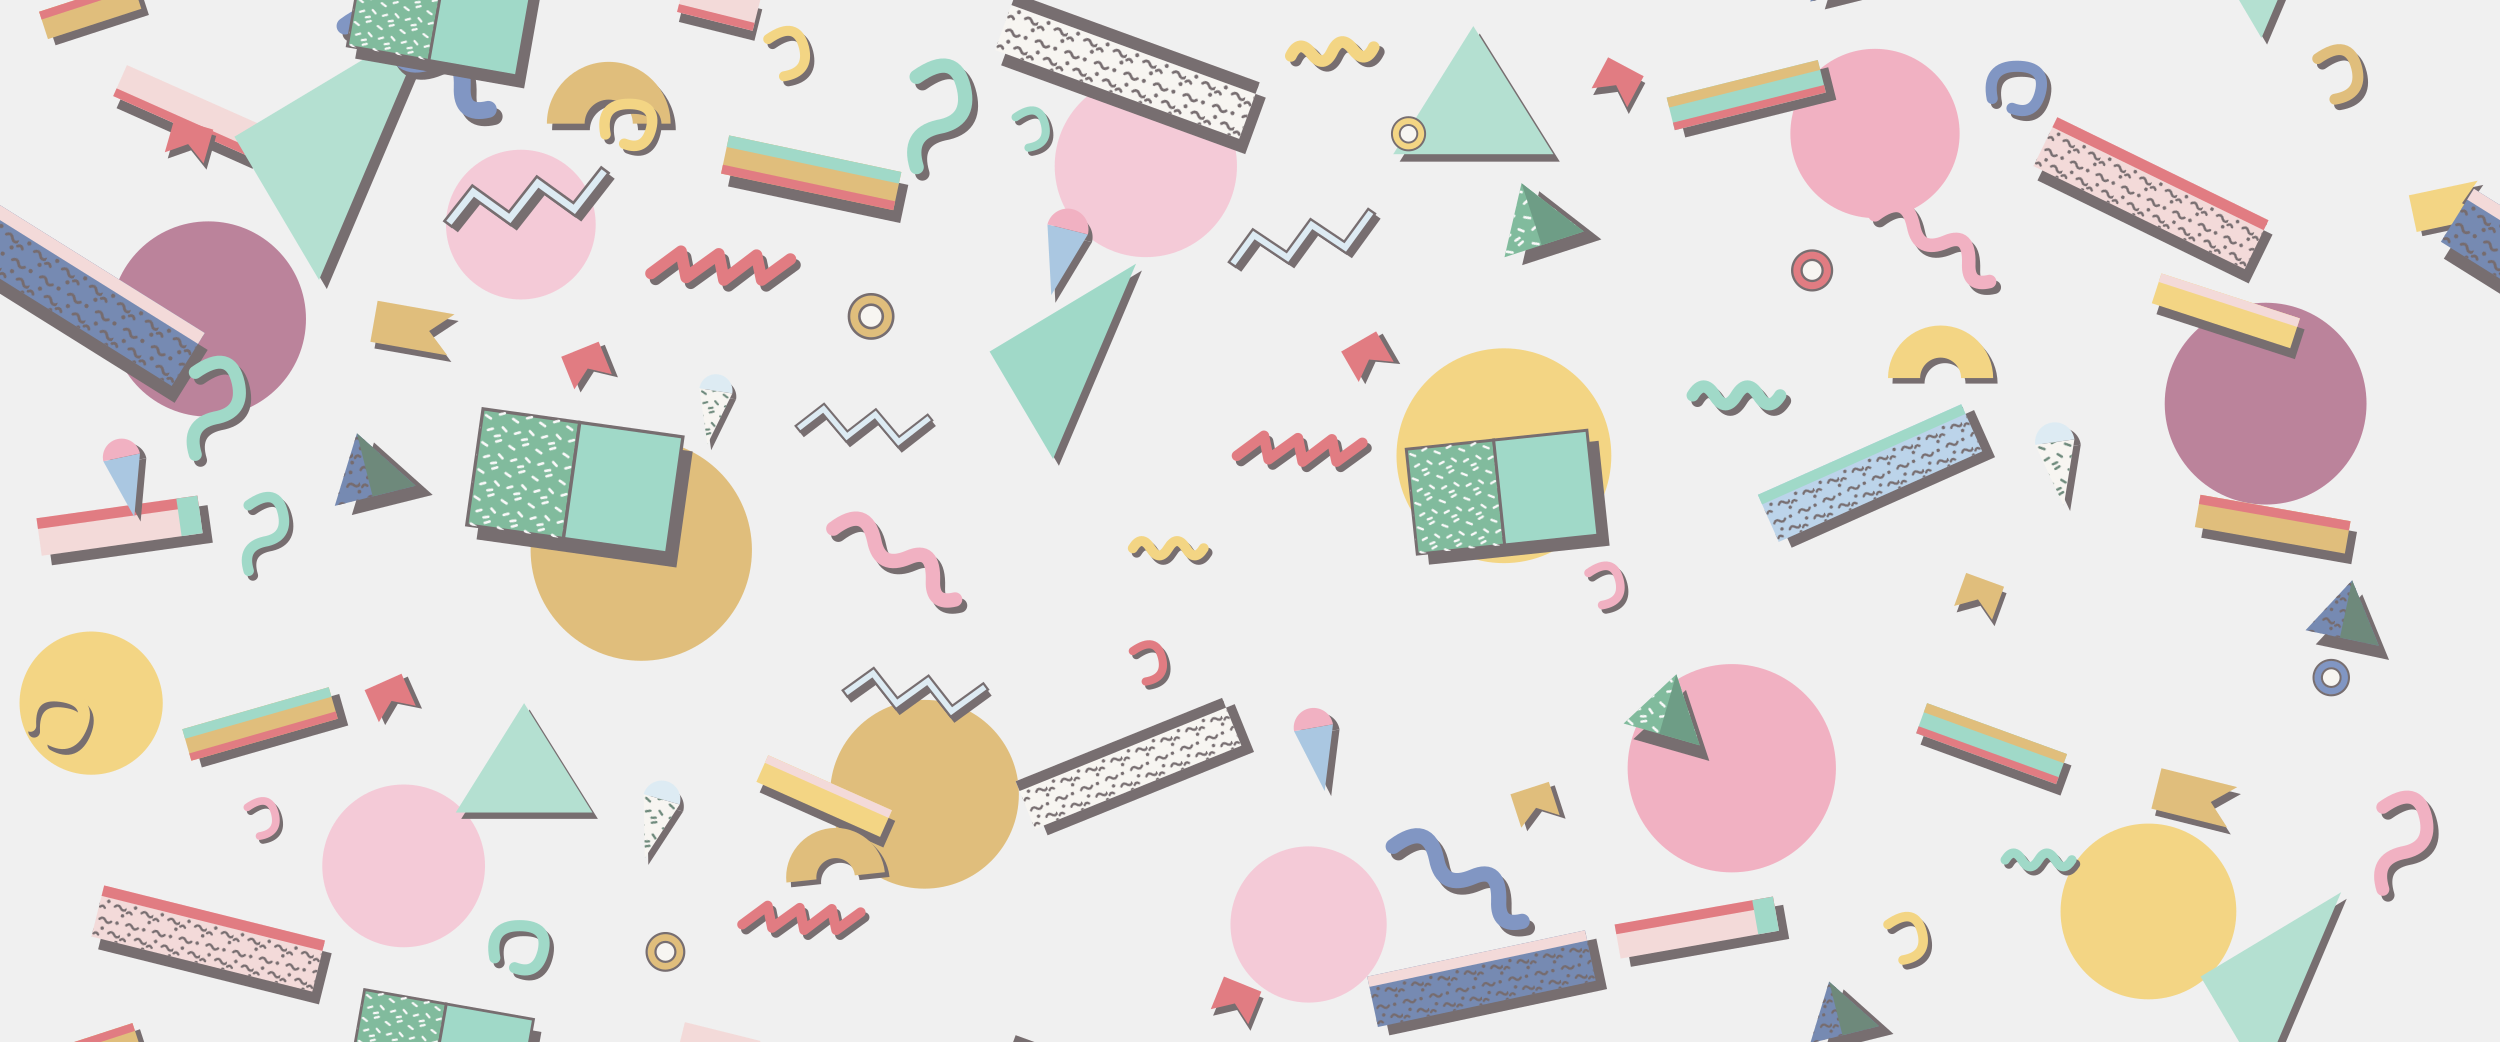
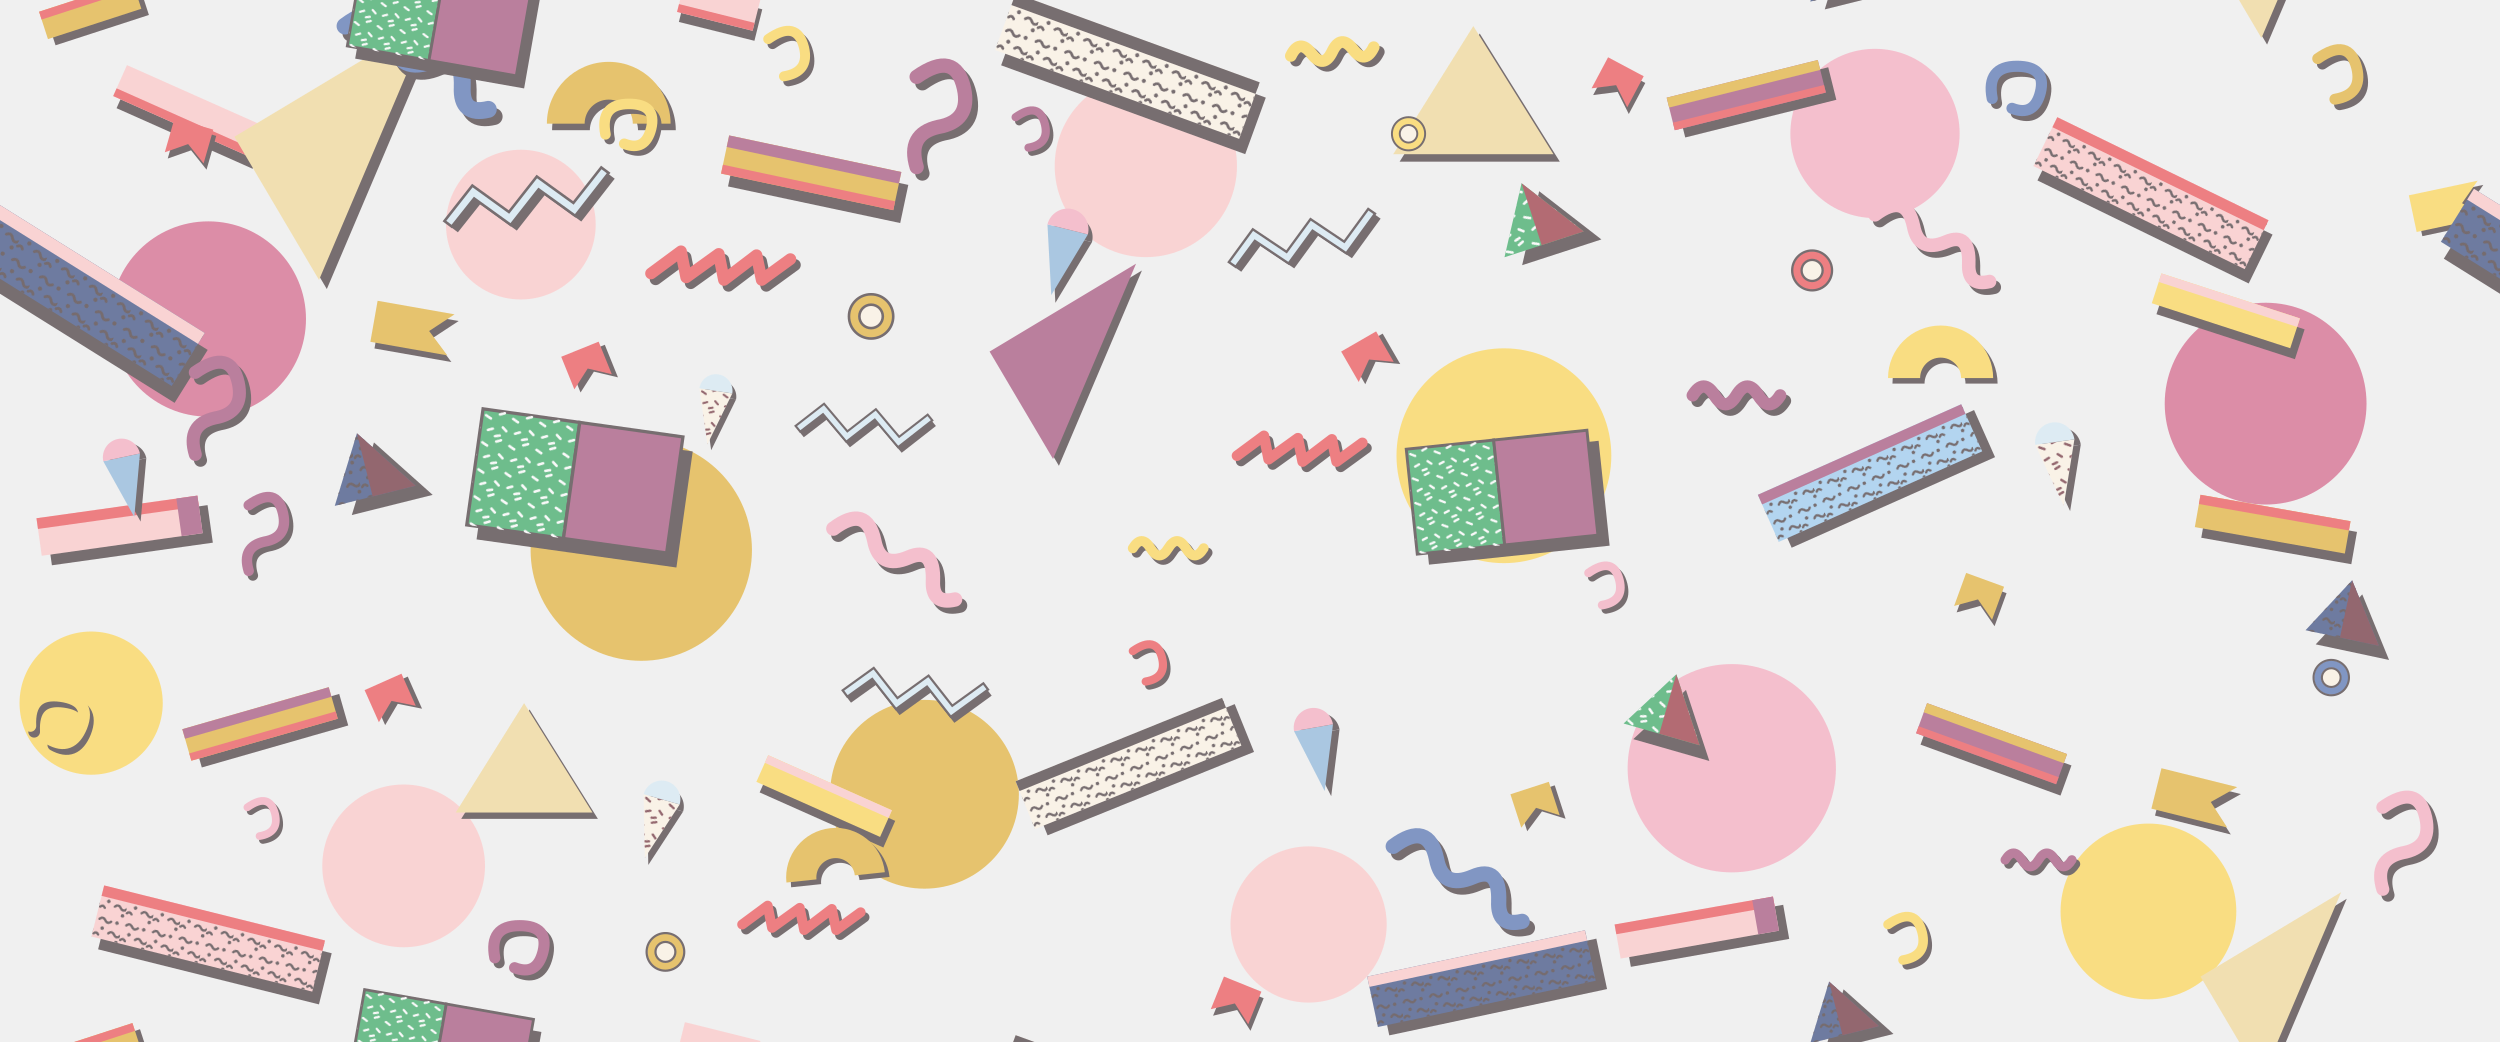
<svg xmlns="http://www.w3.org/2000/svg" width="3840" height="1600" viewBox="0 0 3840 1600">
  <defs>
    <pattern id="tz" width="46" height="46" patternUnits="userSpaceOnUse">
      <g fill="none" stroke="#2B1A1E" stroke-width="4" stroke-linecap="round">
        <path d="M6 10 q5 -6 10 0 t10 0" />
        <path d="M26 30 q5 -6 10 0 t10 0" />
        <path d="M2 36 q4 -5 8 0" />
      </g>
      <g fill="#2B1A1E">
        <circle cx="36" cy="10" r="3" />
        <circle cx="14" cy="24" r="3" />
        <circle cx="42" cy="42" r="3" />
      </g>
    </pattern>
    <pattern id="tzk" width="46" height="46" patternUnits="userSpaceOnUse">
      <g fill="none" stroke="#2D1E22" stroke-width="4" stroke-linecap="round">
        <path d="M6 10 q5 -6 10 0 t10 0" />
        <path d="M26 30 q5 -6 10 0 t10 0" />
        <path d="M2 36 q4 -5 8 0" />
      </g>
      <g fill="#2D1E22">
        <circle cx="36" cy="10" r="3" />
        <circle cx="14" cy="24" r="3" />
        <circle cx="42" cy="42" r="3" />
      </g>
    </pattern>
    <pattern id="spr" width="42" height="42" patternUnits="userSpaceOnUse">
      <g stroke="#FFFFFF" stroke-width="4" stroke-linecap="round">
        <line x1="6" y1="9" x2="14" y2="13" />
        <line x1="27" y1="5" x2="34" y2="2" />
        <line x1="34" y1="24" x2="40" y2="29" />
        <line x1="12" y1="31" x2="19" y2="28" />
        <line x1="24" y1="39" x2="31" y2="37" />
      </g>
    </pattern>
    <pattern id="sprd" width="42" height="42" patternUnits="userSpaceOnUse">
-       <g stroke="#1E4A34" stroke-width="4" stroke-linecap="round">
+       <g stroke="#5A1420" stroke-width="4" stroke-linecap="round">
        <line x1="6" y1="9" x2="14" y2="13" />
        <line x1="27" y1="5" x2="34" y2="2" />
        <line x1="34" y1="24" x2="40" y2="29" />
        <line x1="12" y1="31" x2="19" y2="28" />
        <line x1="24" y1="39" x2="31" y2="37" />
      </g>
    </pattern>
    <g id="sqA">
      <path d="M0 0 q60 -45 74 22 q10 52 62 30 q46 -20 44 42 q-2 44 40 34" fill="none" stroke="#2D1E22" stroke-width="26" stroke-linecap="round" transform="translate(9,11)" />
      <path d="M0 0 q60 -45 74 22 q10 52 62 30 q46 -20 44 42 q-2 44 40 34" fill="none" stroke="currentColor" stroke-width="26" stroke-linecap="round" />
    </g>
    <g id="sqB">
      <path d="M0 0 q54 -38 66 16 q10 46 -36 54 q-44 10 -30 56" fill="none" stroke="#2D1E22" stroke-width="20" stroke-linecap="round" transform="translate(8,9)" />
      <path d="M0 0 q54 -38 66 16 q10 46 -36 54 q-44 10 -30 56" fill="none" stroke="currentColor" stroke-width="20" stroke-linecap="round" />
    </g>
    <g id="sqC">
      <path d="M0 0 q40 -28 50 12 q8 34 -28 40" fill="none" stroke="#2D1E22" stroke-width="14" stroke-linecap="round" transform="translate(6,7)" />
      <path d="M0 0 q40 -28 50 12 q8 34 -28 40" fill="none" stroke="currentColor" stroke-width="14" stroke-linecap="round" />
    </g>
    <g id="sqD">
      <path d="M0 26 q16 -26 32 0 q16 26 32 0 q16 -26 32 0 q16 26 32 0" fill="none" stroke="#2D1E22" stroke-width="18" stroke-linecap="round" transform="translate(7,8)" />
      <path d="M0 26 q16 -26 32 0 q16 26 32 0 q16 -26 32 0 q16 26 32 0" fill="none" stroke="currentColor" stroke-width="18" stroke-linecap="round" />
    </g>
    <g id="sqE">
      <path d="M0 96 q-10 -52 40 -52 q48 0 38 42 q-10 40 -46 26" fill="none" stroke="#2D1E22" stroke-width="18" stroke-linecap="round" transform="translate(7,8)" />
      <path d="M0 96 q-10 -52 40 -52 q48 0 38 42 q-10 40 -46 26" fill="none" stroke="currentColor" stroke-width="18" stroke-linecap="round" />
    </g>
    <g id="scribble">
      <path d="M0 0 l46 -34 8 40 50 -36 8 40 50 -38 8 38 44 -32" fill="none" stroke="#2D1E22" stroke-width="18" stroke-linecap="round" stroke-linejoin="round" transform="translate(7,9)" />
      <path d="M0 0 l46 -34 8 40 50 -36 8 40 50 -38 8 38 44 -32" fill="none" stroke="currentColor" stroke-width="18" stroke-linecap="round" stroke-linejoin="round" />
    </g>
    <g id="triD">
      <polygon points="0,0 300,-180 130,220" fill="#2D1E22" transform="translate(12,14)" />
      <polygon points="0,0 300,-180 130,220" fill="currentColor" />
    </g>
    <g id="triU">
      <polygon points="150,0 300,240 0,240" fill="#2D1E22" transform="translate(12,14)" />
      <polygon points="150,0 300,240 0,240" fill="currentColor" />
    </g>
    <g id="arc">
      <path d="M0 95 A 95 95 0 0 1 190 95 L 132 95 A 37 37 0 0 0 58 95 Z" fill="#2D1E22" transform="translate(8,10)" />
      <path d="M0 95 A 95 95 0 0 1 190 95 L 132 95 A 37 37 0 0 0 58 95 Z" fill="currentColor" />
    </g>
    <g id="flag">
      <polygon points="0,0 120,0 86,32 120,64 0,64" fill="#2D1E22" transform="translate(8,9)" />
      <polygon points="0,0 120,0 86,32 120,64 0,64" fill="currentColor" />
    </g>
    <g id="chev">
      <polygon points="0,0 62,0 62,54 31,32 0,54" fill="#2D1E22" transform="translate(7,8)" />
      <polygon points="0,0 62,0 62,54 31,32 0,54" fill="currentColor" />
    </g>
    <g id="ringO">
      <circle cx="26" cy="26" r="26" fill="#2D1E22" transform="translate(6,7)" />
-       <circle cx="26" cy="26" r="26" fill="#FBF8F2" />
+       <circle cx="26" cy="26" r="26" fill="#FFF3E2" />
      <circle cx="26" cy="26" r="26" fill="none" stroke="currentColor" stroke-width="14" />
      <circle cx="26" cy="26" r="34" fill="none" stroke="#2D1E22" stroke-width="4" />
      <circle cx="26" cy="26" r="18" fill="none" stroke="#2D1E22" stroke-width="4" />
    </g>
    <g id="zigStrip">
      <polygon points="8,58 58,10 108,58 158,10 208,58 258,10 268,20 208,78 158,30 108,78 58,30 18,68" fill="#2D1E22" />
      <polygon points="0,48 50,0 100,48 150,0 200,48 250,0 260,10 200,68 150,20 100,68 50,20 10,58" fill="currentColor" stroke="#2D1E22" stroke-width="4" />
    </g>
    <g id="barGold">
      <rect x="14" y="16" width="260" height="56" fill="#2D1E22" />
-       <rect width="260" height="56" fill="#D6A036" />
-       <rect width="260" height="16" fill="#D9363F" />
+       <rect width="260" height="56" fill="#E0A81E" />
+       <rect width="260" height="16" fill="#EC3A3F" />
    </g>
    <g id="barPink">
      <rect x="14" y="16" width="260" height="56" fill="#2D1E22" />
-       <rect width="260" height="56" fill="#F5CDCB" />
-       <rect y="42" width="260" height="14" fill="#D9363F" />
+       <rect width="260" height="56" fill="#FFC2C2" />
+       <rect y="42" width="260" height="14" fill="#EC3A3F" />
    </g>
    <g id="barBeam">
      <rect x="14" y="16" width="260" height="56" fill="#2D1E22" />
-       <rect width="260" height="56" fill="#D6A036" />
-       <rect width="260" height="17" fill="#6FCBB0" />
-       <rect y="43" width="260" height="13" fill="#D9363F" />
+       <rect width="260" height="56" fill="#E0A81E" />
+       <rect width="260" height="17" fill="#9A3A6A" />
+       <rect y="43" width="260" height="13" fill="#EC3A3F" />
    </g>
    <g id="barCap">
      <rect x="14" y="16" width="260" height="56" fill="#2D1E22" />
-       <rect width="260" height="56" fill="#F5CDCB" />
-       <rect width="260" height="16" fill="#D9363F" />
-       <rect x="226" width="34" height="56" fill="#6FCBB0" />
+       <rect width="260" height="56" fill="#FFC2C2" />
+       <rect width="260" height="16" fill="#EC3A3F" />
+       <rect x="226" width="34" height="56" fill="#9A3A6A" />
    </g>
    <g id="barTeal">
      <rect x="14" y="16" width="260" height="56" fill="#2D1E22" />
-       <rect width="260" height="56" fill="#6FCBB0" />
-       <rect width="260" height="17" fill="#D6A036" />
-       <rect y="43" width="260" height="13" fill="#D9363F" />
+       <rect width="260" height="56" fill="#9A3A6A" />
+       <rect width="260" height="17" fill="#E0A81E" />
+       <rect y="43" width="260" height="13" fill="#EC3A3F" />
    </g>
    <g id="barYellow">
      <rect x="14" y="16" width="260" height="56" fill="#2D1E22" />
-       <rect width="260" height="56" fill="#F5C542" />
-       <rect width="260" height="16" fill="#F5CDCB" />
+       <rect width="260" height="56" fill="#FFD23F" />
+       <rect width="260" height="16" fill="#FFC2C2" />
    </g>
    <g id="slabTz">
      <rect x="16" y="18" width="380" height="88" fill="#2D1E22" />
-       <rect width="380" height="88" fill="#2B4C8C" />
+       <rect width="380" height="88" fill="#1E3470" />
      <rect width="380" height="88" fill="url(#tz)" />
-       <rect width="380" height="18" fill="#F5CDCB" />
+       <rect width="380" height="18" fill="#FFC2C2" />
    </g>
    <g id="slabWhite">
      <rect x="16" y="18" width="380" height="88" fill="#2D1E22" />
-       <rect width="380" height="88" fill="#FBF8F2" />
+       <rect width="380" height="88" fill="#FFF3E2" />
      <rect width="380" height="88" fill="url(#tzk)" />
      <rect width="380" height="18" fill="#2D1E22" />
    </g>
    <g id="slabPink">
      <rect x="16" y="18" width="380" height="88" fill="#2D1E22" />
-       <rect width="380" height="88" fill="#F5CDCB" />
+       <rect width="380" height="88" fill="#FFC2C2" />
      <rect width="380" height="88" fill="url(#tzk)" />
-       <rect width="380" height="18" fill="#D9363F" />
+       <rect width="380" height="18" fill="#EC3A3F" />
    </g>
    <g id="slabBlue">
      <rect x="16" y="18" width="380" height="88" fill="#2D1E22" />
-       <rect width="380" height="88" fill="#9CC3E6" />
+       <rect width="380" height="88" fill="#8EC5F0" />
      <rect width="380" height="88" fill="url(#tzk)" />
-       <rect width="380" height="18" fill="#6FCBB0" />
+       <rect width="380" height="18" fill="#9A3A6A" />
    </g>
    <g id="prismTz">
      <polygon points="72,10 140,110 12,110" fill="#2D1E22" transform="translate(10,10)" />
-       <polygon points="60,0 128,100 0,100" fill="#2B4C8C" />
+       <polygon points="60,0 128,100 0,100" fill="#1E3470" />
      <polygon points="60,0 128,100 0,100" fill="url(#tz)" />
-       <polygon points="60,0 128,100 60,100" fill="#1E4A34" />
+       <polygon points="60,0 128,100 60,100" fill="#5A1420" />
    </g>
    <g id="prismSpr">
      <polygon points="72,10 140,110 12,110" fill="#2D1E22" transform="translate(10,10)" />
-       <polygon points="60,0 128,100 0,100" fill="#3E9B6A" />
+       <polygon points="60,0 128,100 0,100" fill="#1E9E4F" />
      <polygon points="60,0 128,100 0,100" fill="url(#spr)" />
-       <polygon points="60,0 128,100 60,100" fill="#1F6B45" />
+       <polygon points="60,0 128,100 60,100" fill="#8E1A26" />
    </g>
    <g id="cone">
      <g transform="translate(9,10)">
        <path d="M0 46 L64 46 L32 150 Z" fill="#2D1E22" />
        <path d="M0 46 A 32 32 0 0 1 64 46 Z" fill="#2D1E22" />
      </g>
      <path d="M0 46 L64 46 L32 150 Z" fill="#7FAFD8" />
-       <path d="M0 46 A 32 32 0 0 1 64 46 Z" fill="#F28BA6" />
+       <path d="M0 46 A 32 32 0 0 1 64 46 Z" fill="#F7A1B8" />
    </g>
    <g id="conePale">
      <g transform="translate(9,10)">
        <path d="M0 46 L64 46 L32 150 Z" fill="#2D1E22" />
        <path d="M0 46 A 32 32 0 0 1 64 46 Z" fill="#2D1E22" />
      </g>
-       <path d="M0 46 L64 46 L32 150 Z" fill="#FBF8F2" />
+       <path d="M0 46 L64 46 L32 150 Z" fill="#FFF3E2" />
      <path d="M0 46 L64 46 L32 150 Z" fill="url(#sprd)" />
      <path d="M0 46 A 32 32 0 0 1 64 46 Z" fill="#D2E9F5" />
    </g>
    <g id="book">
      <rect x="18" y="20" width="310" height="180" fill="#2D1E22" />
-       <rect width="150" height="180" fill="#3E9B6A" stroke="#2D1E22" stroke-width="5" />
+       <rect width="150" height="180" fill="#1E9E4F" stroke="#2D1E22" stroke-width="5" />
      <rect width="150" height="180" fill="url(#spr)" />
-       <rect x="150" width="160" height="180" fill="#6FCBB0" stroke="#2D1E22" stroke-width="5" />
+       <rect x="150" width="160" height="180" fill="#9A3A6A" stroke="#2D1E22" stroke-width="5" />
    </g>
  </defs>
  <g opacity="0.62">
-     <circle cx="320" cy="490" r="150" fill="#9B4068" />
-     <circle cx="800" cy="345" r="115" fill="#F7B3C8" />
-     <circle cx="985" cy="845" r="170" fill="#D6A036" />
-     <circle cx="1760" cy="255" r="140" fill="#F7B3C8" />
-     <circle cx="2310" cy="700" r="165" fill="#F5C542" />
-     <circle cx="2880" cy="205" r="130" fill="#F28BA6" />
-     <circle cx="3480" cy="620" r="155" fill="#9B4068" />
-     <circle cx="140" cy="1080" r="110" fill="#F5C542" />
-     <circle cx="620" cy="1330" r="125" fill="#F7B3C8" />
-     <circle cx="1420" cy="1220" r="145" fill="#D6A036" />
-     <circle cx="2010" cy="1420" r="120" fill="#F7B3C8" />
-     <circle cx="2660" cy="1180" r="160" fill="#F28BA6" />
-     <circle cx="3300" cy="1400" r="135" fill="#F5C542" />
+     <circle cx="320" cy="490" r="150" fill="#D0507A" />
+     <circle cx="800" cy="345" r="115" fill="#FFC2C2" />
+     <circle cx="985" cy="845" r="170" fill="#E0A81E" />
+     <circle cx="1760" cy="255" r="140" fill="#FFC2C2" />
+     <circle cx="2310" cy="700" r="165" fill="#FFD23F" />
+     <circle cx="2880" cy="205" r="130" fill="#F7A1B8" />
+     <circle cx="3480" cy="620" r="155" fill="#D0507A" />
+     <circle cx="140" cy="1080" r="110" fill="#FFD23F" />
+     <circle cx="620" cy="1330" r="125" fill="#FFC2C2" />
+     <circle cx="1420" cy="1220" r="145" fill="#E0A81E" />
+     <circle cx="2010" cy="1420" r="120" fill="#FFC2C2" />
+     <circle cx="2660" cy="1180" r="160" fill="#F7A1B8" />
+     <circle cx="3300" cy="1400" r="135" fill="#FFD23F" />
    <use href="#barGold" transform="translate(60,18) rotate(-18) scale(0.58,0.79)" />
    <use href="#barPink" transform="translate(195,100) rotate(24) scale(0.88,0.93)" />
-     <use href="#triD" transform="translate(360,210)" color="#8FD6BE" />
+     <use href="#triD" transform="translate(360,210)" color="#F2D58A" />
    <use href="#sqA" transform="translate(530,40)" color="#3D5FA8" />
-     <use href="#arc" transform="translate(840,95)" color="#D6A036" />
+     <use href="#arc" transform="translate(840,95)" color="#E0A81E" />
    <use href="#barPink" transform="translate(1052,-30) rotate(14) scale(0.46,0.89)" />
-     <use href="#sqB" transform="translate(1408,118) scale(1.1)" color="#6FCBB0" />
+     <use href="#sqB" transform="translate(1408,118) scale(1.1)" color="#9A3A6A" />
    <use href="#barBeam" transform="translate(1120,208) rotate(12) scale(1.04,1.07)" />
    <use href="#slabTz" transform="translate(-40,290) rotate(32) scale(1.1,1.09)" />
    <use href="#zigStrip" transform="translate(676,292) rotate(-8)" color="#D2E9F5" />
-     <use href="#scribble" transform="translate(1000,420)" color="#D9363F" />
-     <use href="#ringO" transform="translate(1312,460)" color="#D6A036" />
-     <use href="#flag" transform="translate(580,462) rotate(10)" color="#D6A036" />
-     <use href="#sqB" transform="translate(300,572)" color="#6FCBB0" />
+     <use href="#scribble" transform="translate(1000,420)" color="#EC3A3F" />
+     <use href="#ringO" transform="translate(1312,460)" color="#E0A81E" />
+     <use href="#flag" transform="translate(580,462) rotate(10)" color="#E0A81E" />
+     <use href="#sqB" transform="translate(300,572)" color="#9A3A6A" />
    <use href="#prismTz" transform="translate(490,680) rotate(-14)" />
    <use href="#book" transform="translate(742,628) rotate(8)" />
    <use href="#barCap" transform="translate(56,796) rotate(-8) scale(0.96,1.04)" />
-     <use href="#sqB" transform="translate(382,776) scale(0.8)" color="#6FCBB0" />
+     <use href="#sqB" transform="translate(382,776) scale(0.8)" color="#9A3A6A" />
    <use href="#zigStrip" transform="translate(1226,616) rotate(6) scale(0.8)" color="#D2E9F5" />
-     <use href="#sqA" transform="translate(1280,812) scale(0.85)" color="#F28BA6" />
-     <use href="#chev" transform="translate(268,182) rotate(16)" color="#D9363F" />
-     <use href="#sqE" transform="translate(930,120) scale(0.9)" color="#F5C542" />
-     <use href="#sqC" transform="translate(1180,60) scale(1.1)" color="#F5C542" />
+     <use href="#sqA" transform="translate(1280,812) scale(0.85)" color="#F7A1B8" />
+     <use href="#chev" transform="translate(268,182) rotate(16)" color="#EC3A3F" />
+     <use href="#sqE" transform="translate(930,120) scale(0.9)" color="#FFD23F" />
+     <use href="#sqC" transform="translate(1180,60) scale(1.1)" color="#FFD23F" />
    <use href="#cone" transform="translate(150,668) rotate(-12) scale(0.9)" />
    <use href="#conePale" transform="translate(1080,560) rotate(9) scale(0.8)" />
-     <use href="#chev" transform="translate(862,548) rotate(-22)" color="#D9363F" />
+     <use href="#chev" transform="translate(862,548) rotate(-22)" color="#EC3A3F" />
    <use href="#slabWhite" transform="translate(1560,-10) rotate(20) scale(1.05)" />
-     <use href="#sqC" transform="translate(1560,180) scale(0.9)" color="#6FCBB0" />
-     <use href="#sqD" transform="translate(1980,60) rotate(-6)" color="#F5C542" />
-     <use href="#triU" transform="translate(2140,40) scale(0.82)" color="#8FD6BE" />
-     <use href="#ringO" transform="translate(2144,186) scale(0.75)" color="#F5C542" />
-     <use href="#chev" transform="translate(2470,88) rotate(28)" color="#D9363F" />
+     <use href="#sqC" transform="translate(1560,180) scale(0.9)" color="#9A3A6A" />
+     <use href="#sqD" transform="translate(1980,60) rotate(-6)" color="#FFD23F" />
+     <use href="#triU" transform="translate(2140,40) scale(0.82)" color="#F2D58A" />
+     <use href="#ringO" transform="translate(2144,186) scale(0.75)" color="#FFD23F" />
+     <use href="#chev" transform="translate(2470,88) rotate(28)" color="#EC3A3F" />
    <use href="#barTeal" transform="translate(2560,150) rotate(-14) scale(0.92)" />
    <use href="#sqE" transform="translate(3060,60) scale(0.95)" color="#3D5FA8" />
    <use href="#slabPink" transform="translate(3160,180) rotate(26) scale(0.95)" />
-     <use href="#sqC" transform="translate(3560,90) scale(1.2)" color="#D6A036" />
+     <use href="#sqC" transform="translate(3560,90) scale(1.2)" color="#E0A81E" />
    <use href="#cone" transform="translate(1620,300) rotate(14)" />
    <use href="#zigStrip" transform="translate(1880,360) rotate(-10) scale(0.9)" color="#D2E9F5" />
    <use href="#prismSpr" transform="translate(2280,300) rotate(-18)" />
-     <use href="#ringO" transform="translate(2760,392) scale(0.9)" color="#D9363F" />
-     <use href="#sqA" transform="translate(2880,330) scale(0.8)" color="#F28BA6" />
+     <use href="#ringO" transform="translate(2760,392) scale(0.9)" color="#EC3A3F" />
+     <use href="#sqA" transform="translate(2880,330) scale(0.8)" color="#F7A1B8" />
    <use href="#barYellow" transform="translate(3320,420) rotate(18) scale(0.86)" />
-     <use href="#flag" transform="translate(3700,300) rotate(-12) scale(0.9)" color="#F5C542" />
-     <use href="#triD" transform="translate(1520,540) scale(0.75)" color="#6FCBB0" />
-     <use href="#chev" transform="translate(2060,540) rotate(-30)" color="#D9363F" />
-     <use href="#sqD" transform="translate(2600,580) scale(1.05)" color="#6FCBB0" />
-     <use href="#arc" transform="translate(2900,500) scale(0.85)" color="#F5C542" />
+     <use href="#flag" transform="translate(3700,300) rotate(-12) scale(0.9)" color="#FFD23F" />
+     <use href="#triD" transform="translate(1520,540) scale(0.75)" color="#9A3A6A" />
+     <use href="#chev" transform="translate(2060,540) rotate(-30)" color="#EC3A3F" />
+     <use href="#sqD" transform="translate(2600,580) scale(1.05)" color="#9A3A6A" />
+     <use href="#arc" transform="translate(2900,500) scale(0.85)" color="#FFD23F" />
    <use href="#conePale" transform="translate(3120,640) rotate(-8) scale(0.95)" />
-     <use href="#scribble" transform="translate(1900,700) scale(0.9)" color="#D9363F" />
+     <use href="#scribble" transform="translate(1900,700) scale(0.9)" color="#EC3A3F" />
    <use href="#book" transform="translate(2160,690) rotate(-6) scale(0.9)" />
    <use href="#slabBlue" transform="translate(2700,760) rotate(-24) scale(0.9)" />
    <use href="#barGold" transform="translate(3380,760) rotate(10) scale(0.9)" />
-     <use href="#sqD" transform="translate(1740,820) scale(0.85)" color="#F5C542" />
-     <use href="#sqC" transform="translate(2440,880) scale(0.95)" color="#F28BA6" />
-     <use href="#chev" transform="translate(3020,880) rotate(20)" color="#D6A036" />
+     <use href="#sqD" transform="translate(1740,820) scale(0.85)" color="#FFD23F" />
+     <use href="#sqC" transform="translate(2440,880) scale(0.95)" color="#F7A1B8" />
+     <use href="#chev" transform="translate(3020,880) rotate(20)" color="#E0A81E" />
    <use href="#prismTz" transform="translate(3560,880) rotate(12) scale(0.9)" />
-     <use href="#sqE" transform="translate(60,1020) rotate(8)" color="#F5C542" />
+     <use href="#sqE" transform="translate(60,1020) rotate(8)" color="#FFD23F" />
    <use href="#barBeam" transform="translate(280,1120) rotate(-16) scale(0.9)" />
-     <use href="#chev" transform="translate(560,1060) rotate(-24)" color="#D9363F" />
-     <use href="#triU" transform="translate(700,1080) scale(0.7)" color="#8FD6BE" />
-     <use href="#sqC" transform="translate(1740,1000) scale(0.9)" color="#D9363F" />
+     <use href="#chev" transform="translate(560,1060) rotate(-24)" color="#EC3A3F" />
+     <use href="#triU" transform="translate(700,1080) scale(0.7)" color="#F2D58A" />
+     <use href="#sqC" transform="translate(1740,1000) scale(0.9)" color="#EC3A3F" />
    <use href="#zigStrip" transform="translate(1300,1020) rotate(8) scale(0.85)" color="#D2E9F5" />
    <use href="#prismSpr" transform="translate(2520,1020) rotate(16) scale(0.95)" />
    <use href="#barTeal" transform="translate(2960,1080) rotate(20) scale(0.88)" />
    <use href="#ringO" transform="translate(3560,1020) scale(0.8)" color="#3D5FA8" />
    <use href="#cone" transform="translate(1980,1080) rotate(-10) scale(0.95)" />
    <use href="#barYellow" transform="translate(1180,1160) rotate(24) scale(0.8)" />
    <use href="#conePale" transform="translate(1000,1180) rotate(16) scale(0.9)" />
    <use href="#slabWhite" transform="translate(1560,1200) rotate(-22) scale(0.9)" />
-     <use href="#chev" transform="translate(2320,1220) rotate(-18)" color="#D6A036" />
-     <use href="#flag" transform="translate(3320,1180) rotate(14)" color="#D6A036" />
-     <use href="#sqC" transform="translate(380,1240) scale(0.85)" color="#F28BA6" />
-     <use href="#sqB" transform="translate(3660,1240) scale(1.0)" color="#F28BA6" />
-     <use href="#sqD" transform="translate(3080,1300) scale(0.8)" color="#6FCBB0" />
+     <use href="#chev" transform="translate(2320,1220) rotate(-18)" color="#E0A81E" />
+     <use href="#flag" transform="translate(3320,1180) rotate(14)" color="#E0A81E" />
+     <use href="#sqC" transform="translate(380,1240) scale(0.85)" color="#F7A1B8" />
+     <use href="#sqB" transform="translate(3660,1240) scale(1.0)" color="#F7A1B8" />
+     <use href="#sqD" transform="translate(3080,1300) scale(0.8)" color="#9A3A6A" />
    <use href="#sqA" transform="translate(2140,1300) scale(0.9)" color="#3D5FA8" />
-     <use href="#arc" transform="translate(1200,1280) rotate(-6) scale(0.8)" color="#D6A036" />
+     <use href="#arc" transform="translate(1200,1280) rotate(-6) scale(0.8)" color="#E0A81E" />
    <use href="#slabPink" transform="translate(160,1360) rotate(14) scale(0.92)" />
-     <use href="#sqE" transform="translate(760,1380) scale(0.95)" color="#6FCBB0" />
-     <use href="#scribble" transform="translate(1140,1420) scale(0.85)" color="#D9363F" />
-     <use href="#ringO" transform="translate(1000,1440) scale(0.85)" color="#D6A036" />
+     <use href="#sqE" transform="translate(760,1380) scale(0.95)" color="#9A3A6A" />
+     <use href="#scribble" transform="translate(1140,1420) scale(0.85)" color="#EC3A3F" />
+     <use href="#ringO" transform="translate(1000,1440) scale(0.85)" color="#E0A81E" />
    <use href="#barCap" transform="translate(2480,1420) rotate(-10) scale(0.95)" />
-     <use href="#sqC" transform="translate(2900,1420) scale(1.05)" color="#F5C542" />
-     <use href="#chev" transform="translate(1880,1500) rotate(22)" color="#D9363F" />
+     <use href="#sqC" transform="translate(2900,1420) scale(1.05)" color="#FFD23F" />
+     <use href="#chev" transform="translate(1880,1500) rotate(22)" color="#EC3A3F" />
    <use href="#slabTz" transform="translate(2100,1500) rotate(-12) scale(0.9)" />
    <use href="#prismTz" transform="translate(2760,1520) rotate(-14) scale(0.85)" />
    <use href="#book" transform="translate(560,1520) rotate(10) scale(0.85)" />
-     <use href="#triD" transform="translate(3380,1500) scale(0.72)" color="#8FD6BE" />
+     <use href="#triD" transform="translate(3380,1500) scale(0.72)" color="#F2D58A" />
    <use href="#slabTz" transform="translate(3800,290) rotate(32) scale(1.1,1.09)" />
-     <use href="#sqC" transform="translate(-280,90) scale(1.2)" color="#D6A036" />
-     <use href="#flag" transform="translate(-140,300) rotate(-12) scale(0.9)" color="#F5C542" />
+     <use href="#sqC" transform="translate(-280,90) scale(1.2)" color="#E0A81E" />
+     <use href="#flag" transform="translate(-140,300) rotate(-12) scale(0.9)" color="#FFD23F" />
    <use href="#prismTz" transform="translate(-280,880) rotate(12) scale(0.9)" />
-     <use href="#sqB" transform="translate(-180,1240) scale(1.0)" color="#F28BA6" />
-     <use href="#triD" transform="translate(-460,1500) scale(0.72)" color="#8FD6BE" />
+     <use href="#sqB" transform="translate(-180,1240) scale(1.0)" color="#F7A1B8" />
+     <use href="#triD" transform="translate(-460,1500) scale(0.72)" color="#F2D58A" />
    <use href="#barGold" transform="translate(60,1618) rotate(-18) scale(0.58,0.79)" />
    <use href="#barPink" transform="translate(1052,1570) rotate(14) scale(0.46,0.89)" />
    <use href="#slabWhite" transform="translate(1560,1590) rotate(20) scale(1.05)" />
    <use href="#book" transform="translate(560,-80) rotate(10) scale(0.85)" />
-     <use href="#chev" transform="translate(1880,-100) rotate(22)" color="#D9363F" />
+     <use href="#chev" transform="translate(1880,-100) rotate(22)" color="#EC3A3F" />
    <use href="#slabTz" transform="translate(2100,-100) rotate(-12) scale(0.9)" />
    <use href="#barCap" transform="translate(2480,-180) rotate(-10) scale(0.95)" />
    <use href="#prismTz" transform="translate(2760,-80) rotate(-14) scale(0.85)" />
-     <use href="#triD" transform="translate(3380,-100) scale(0.72)" color="#8FD6BE" />
-     <circle cx="3980" cy="1080" r="110" fill="#F5C542" />
-     <circle cx="-360" cy="620" r="155" fill="#9B4068" />
-     <circle cx="3300" cy="-200" r="135" fill="#F5C542" />
-     <circle cx="2010" cy="-180" r="120" fill="#F7B3C8" />
-     <circle cx="1760" cy="1855" r="140" fill="#F7B3C8" />
-     <circle cx="2880" cy="1805" r="130" fill="#F28BA6" />
+     <use href="#triD" transform="translate(3380,-100) scale(0.72)" color="#F2D58A" />
+     <circle cx="3980" cy="1080" r="110" fill="#FFD23F" />
+     <circle cx="-360" cy="620" r="155" fill="#D0507A" />
+     <circle cx="3300" cy="-200" r="135" fill="#FFD23F" />
+     <circle cx="2010" cy="-180" r="120" fill="#FFC2C2" />
+     <circle cx="1760" cy="1855" r="140" fill="#FFC2C2" />
+     <circle cx="2880" cy="1805" r="130" fill="#F7A1B8" />
  </g>
</svg>
